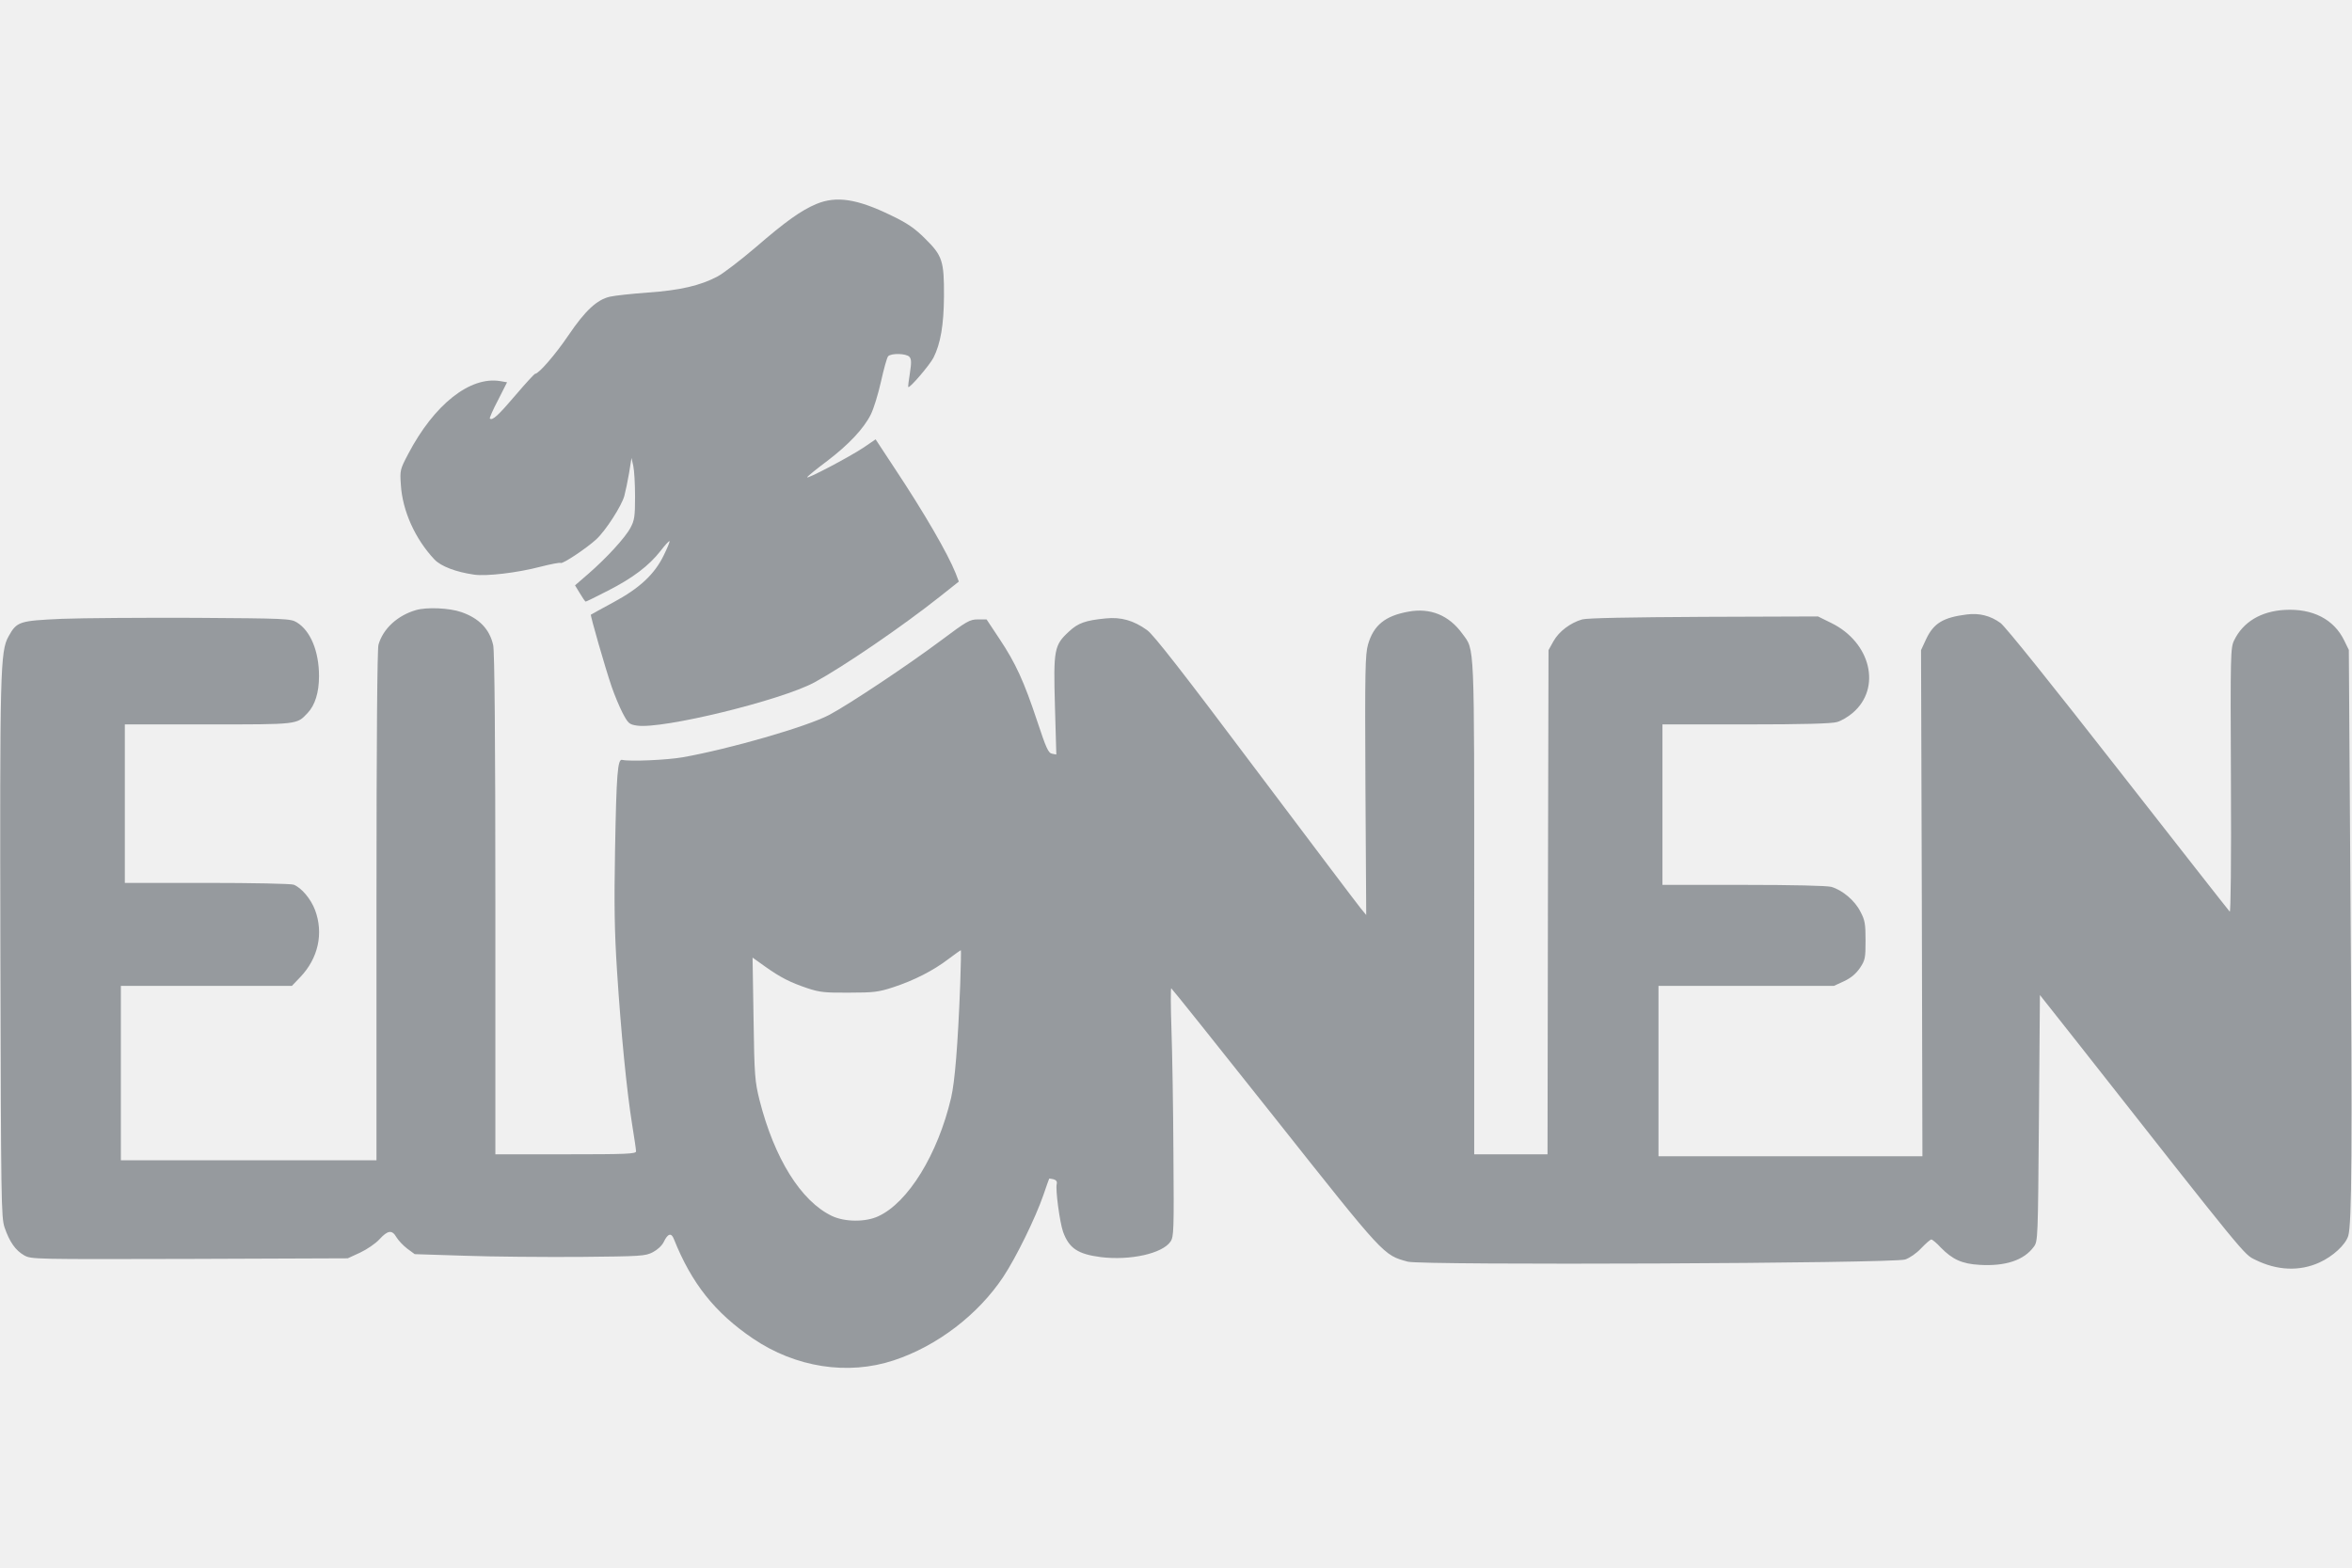
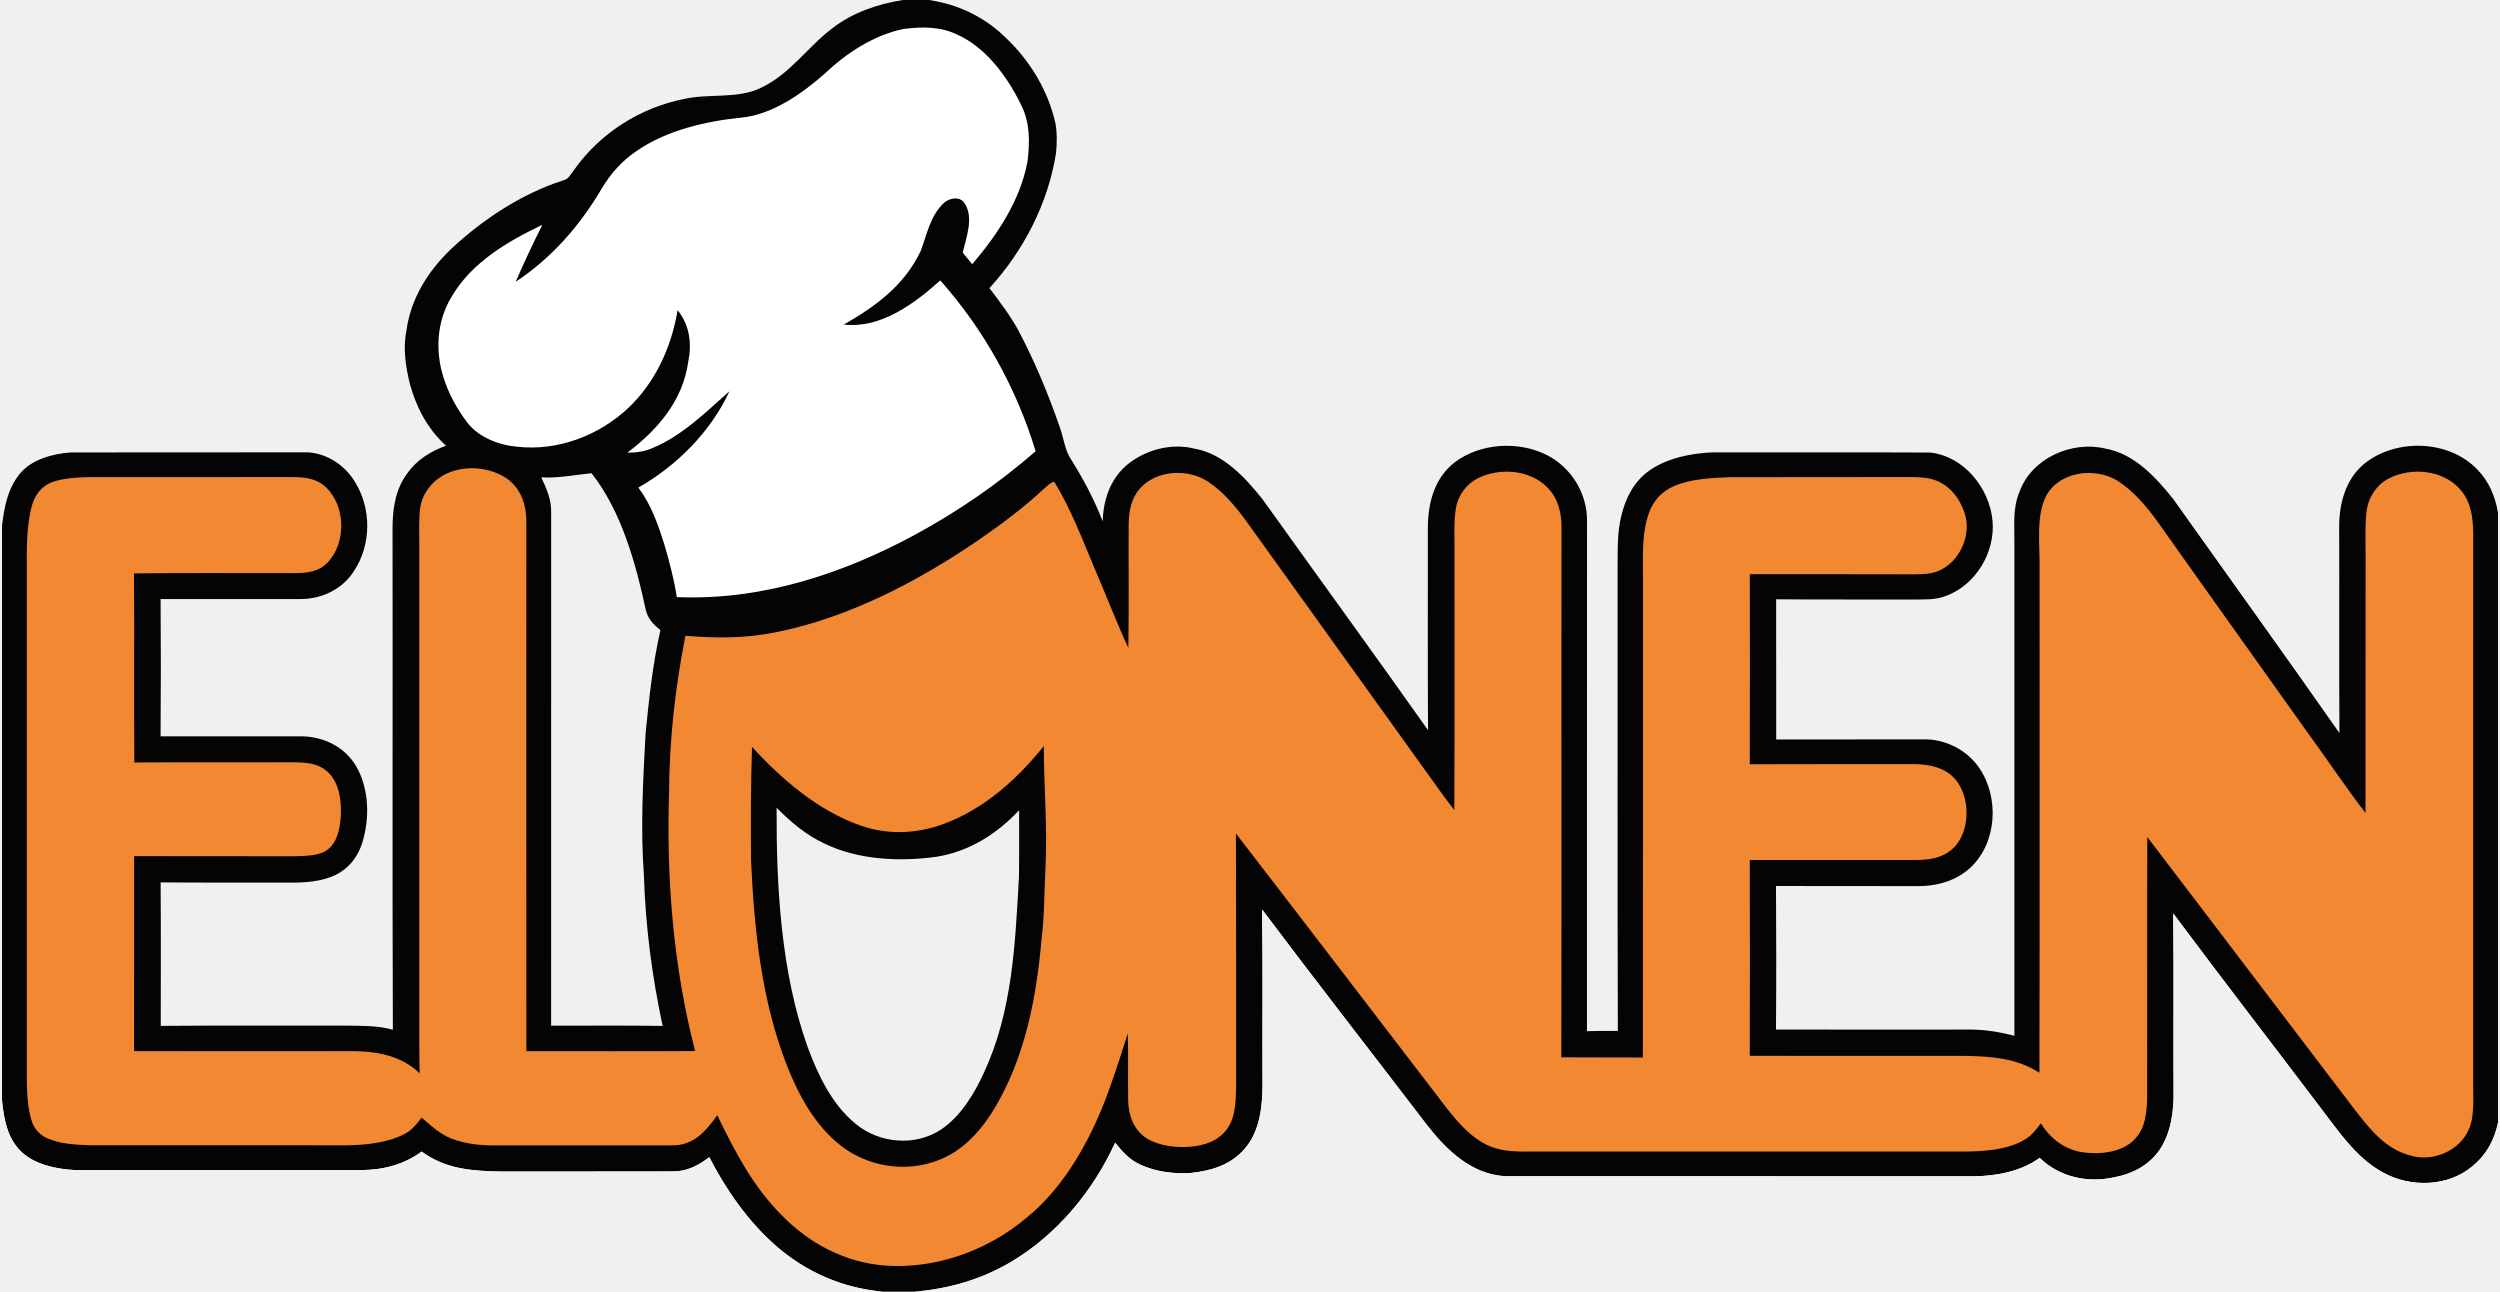
- <svg xmlns="http://www.w3.org/2000/svg" width="150" height="100" viewBox="0 0 1187 590">
-   <g fill="#969A9E">
-     <path d="M412 2.3c-7.6 3.2-15.3 8.6-30.9 22.1-7.4 6.3-16 12.9-19 14.5-8.7 4.6-19 7-35.1 8.1-8 .6-16.6 1.5-19.2 2.1-6.5 1.5-12.4 6.9-21 19.6-6.5 9.6-14.9 19.3-16.7 19.3-.4 0-4.9 4.9-10 10.9-8.6 10.1-11.6 12.9-12.9 11.7-.2-.3 1.6-4.5 4.2-9.4l4.5-8.9-3.5-.6c-15.2-2.5-33.3 11.8-46.4 36.8-4.1 7.8-4.2 8.2-3.7 15.5.8 13.2 7.2 27.4 17 37.8 3.3 3.4 10.8 6.3 20 7.6 6.1.9 21.7-.9 33.5-4 5.1-1.3 9.7-2.2 10.2-1.9 1 .6 13-7.4 17.9-11.9 4.7-4.3 12.9-17 14.2-22 .6-2.2 1.7-7.5 2.4-11.6l1.2-7.5.9 4c.5 2.2.9 9.2.9 15.5 0 10-.3 12-2.3 15.7-2.6 5-12.2 15.4-21.3 23.3l-6.7 5.8 2.5 4.1c1.3 2.2 2.6 4.1 2.9 4.1.3 0 5.4-2.5 11.2-5.5 12.6-6.4 20.7-12.6 26.5-20 2.3-3 4.3-5.2 4.6-5 .2.3-1.1 3.4-2.9 7.1-4.7 9.7-12.3 16.7-25.5 23.8-6 3.3-11.1 6-11.3 6.2-.4.2 7.2 26.8 10.5 36.4 1.4 4.1 3.9 10.1 5.5 13.2 2.8 5.3 3.3 5.8 7.3 6.4 12.8 1.9 72.6-12.7 89.5-21.8 14.7-8 44-28 63.2-43.2l9.7-7.7-1.6-4.2c-4-10-15.8-30.4-30.8-53l-9.6-14.6-6 4.1c-7.5 5-29.5 16.5-28.5 15 .3-.6 4.9-4.3 10.1-8.2 10.8-8.2 18.5-16.4 22-23.5 1.4-2.8 3.7-10.2 5.1-16.5 1.4-6.3 3-12.1 3.6-12.8 1.5-1.7 9.3-1.5 10.8.3 1 1.2 1 3 .2 8.2-.6 3.7-1 6.9-.8 7 .7.7 10.8-11.1 12.7-14.8 3.6-7.1 5.2-16.6 5.3-30.9.1-18-.8-20.6-9.5-29.2-5.3-5.3-9-7.8-17.1-11.7-17.2-8.4-27.7-10-37.8-5.8z" />
-     <path d="M209.9 207.3c-9.3 2.7-16.6 9.4-18.9 17.5-.6 2.5-1 46.7-1 131.9V485H61v-88h86.3l4.2-4.4c9.1-9.5 11.9-22.1 7.5-33.9-2.1-5.6-6.9-11.3-10.8-12.8-1.3-.5-21-.9-43.8-.9H63v-80h42c45.7 0 44.7.1 50.2-5.7 3.8-4 5.8-10.4 5.8-18.7 0-12.5-4.3-22.9-11.2-27.1-3.1-1.9-5.5-2-51.3-2.3-26.4-.1-56.6.1-67.2.5-21.6 1-22.8 1.3-27 8.9C.1 228.1-.1 237.8.2 380c.3 125.8.4 133.8 2.1 138.9 2.5 7.3 5.5 11.6 9.9 14.1 3.6 2 4.4 2 83.5 1.8l79.8-.3 6.3-2.9c3.4-1.6 7.8-4.6 9.7-6.7 4.2-4.6 6.4-4.9 8.6-1 .9 1.5 3.3 4.1 5.4 5.7l3.8 2.8 25.1.8c13.8.5 40 .7 58.1.6 31.1-.3 33.2-.4 37-2.4 2.3-1.2 4.6-3.3 5.5-5.2 2-4.2 3.8-4.8 5.1-1.4C349 547.1 360.8 562 380 575c21.5 14.6 47.9 18.7 71.1 11 21.8-7.2 42.5-23 55.2-42.1 6.5-9.8 16.3-29.8 20.3-41.4 1.5-4.4 2.8-8.1 2.9-8.2 0-.1 1 0 2.2.3 1.4.4 1.9 1.2 1.6 2.4-.7 2.7 1.5 19.2 3.2 24.1 3 8.3 7.4 11.3 19.1 12.8 14.8 1.8 31-1.8 35.1-7.8 1.7-2.4 1.8-5.6 1.5-44.6-.1-23.1-.6-51.3-1-62.8-.4-11.4-.4-20.6-.1-20.5.4.2 23.8 29.5 52.2 65.3 55.8 70.4 54.8 69.3 67.2 72.7 7.1 1.9 244.9.9 251-1.1 2.3-.8 5.7-3.1 8.1-5.7 2.3-2.4 4.6-4.4 5.1-4.4s2.7 1.8 4.8 4.1c5.9 6 10.7 8.2 19.5 8.7 13.1.8 22.4-2.3 27.4-9.1 2.1-2.8 2.1-3.9 2.6-65l.5-62.1L1048 425c86.4 109.9 84.4 107.4 90.1 110.2 11 5.5 22.4 6 32.5 1.4 6.8-3.1 13.1-8.9 14.5-13.4 1.8-5.8 2.1-44.3 1.1-175.2l-.8-120.6-2.3-4.7c-5.2-10.8-16-16.3-30.1-15.5-12 .7-21 6.1-25.5 15.4-1.8 3.7-1.9 6.8-1.6 70.9.2 40.9-.1 66.6-.6 66-.6-.6-25.9-32.9-56.4-71.9-33.2-42.5-56.9-72.1-59.3-73.8-5.1-3.7-10.7-5.1-17-4.3-11.9 1.5-16.7 4.4-20.5 12.4l-2.6 5.6.4 127.8.3 127.7H837v-86h88.5l5.2-2.4c3.6-1.7 6-3.8 8-6.7 2.6-3.9 2.8-5 2.8-13.8 0-8.4-.3-10.3-2.6-14.6-2.8-5.6-9.1-10.9-14.7-12.5-2.3-.6-19.5-1-44.4-1H839v-81h42.1c29.1 0 43.4-.4 46-1.2 2.2-.6 5.7-2.7 7.9-4.6 14.7-12.5 9.2-35.6-10.8-45.4l-6.7-3.3-57.5.2c-37.9.2-58.9.6-61.5 1.3-5.9 1.7-11.7 6-14.5 11l-2.5 4.5-.3 127.2L781 482h-37V357.7c0-136.4.3-129.9-6-138.5-6.7-9.3-16.2-13.2-27.3-11.1-11.6 2.1-17.5 6.8-20.3 16.6-1.4 4.9-1.6 13-1.3 71l.4 65.5-2.8-3.4c-1.5-1.8-25.4-33.5-53.1-70.3-36.4-48.5-51.5-67.9-54.7-70.1-6.8-4.9-13.2-6.7-20.9-5.9-10.2 1-13.9 2.3-18.5 6.6-7.5 6.9-7.9 9.1-7.1 37.5l.7 24.6-2.1-.4c-1.9-.3-3-2.7-7.5-16.3-6.7-20.2-10.9-29.4-19.1-41.7l-6.5-9.8h-4.4c-4.1 0-5.6.9-18.7 10.7-17 12.7-46.5 32.3-56.3 37.5-11.4 6-50.3 17.2-74 21.4-8.1 1.4-26.8 2.2-30.5 1.3-2.3-.6-2.9 6.9-3.6 45.6-.5 27.4-.3 40.7 1 61 2 31.1 4.9 60.5 7.6 77.3 1.1 6.7 2 12.9 2 13.7 0 1.3-4.8 1.5-35.5 1.5H250V355.7c0-82.8-.4-127.7-1.1-130.7-1.8-8.1-7.1-13.6-16.1-16.7-6-2.1-17.4-2.6-22.9-1zm274.7 188.9c-1.2 30.9-2.7 49.1-4.6 57.3-6.7 28.5-21.7 52.9-36.8 59.8-6.5 3-16.9 2.9-23.4-.2-15.6-7.5-29-29-36.5-58.5-2.3-9.4-2.6-12.1-3-41l-.5-30.9 6.3 4.5c7.9 5.6 12.6 8 21.5 11 6 2 8.8 2.3 20.9 2.2 12.5 0 14.9-.3 22.5-2.8 10.3-3.4 20-8.3 27.7-14.2 3.2-2.4 6-4.4 6.2-4.4.2 0 0 7.8-.3 17.2z" />
-   </g>
+ <svg xmlns="http://www.w3.org/2000/svg" viewBox="0 0 800 414" width="180" height="93">
+   <path d="M288.74 0h8.52l2 .39c8.49 1.58 16.42 5.7 22.54 11.8 7.73 7.28 13.52 16.94 15.84 27.33.57 3.07.49 6.32.2 9.42-2.48 16.1-10.38 31.44-21.36 43.4 3.36 4.47 6.72 8.8 9.38 13.75 5.23 9.92 9.53 20.29 13.19 30.89 1.27 3.53 1.61 7.39 3.67 10.39 3.95 6.28 7.38 12.83 10.08 19.75.15-6.78 2.31-13.28 7.49-17.87 5.85-5.03 14.38-7.36 21.92-5.45 9.24 1.61 16.2 9.2 21.79 16.19 17.66 24.69 35.53 49.25 53.06 74.03-.14-21.68-.02-43.35-.06-65.02.09-7.84 2.03-15.57 8.41-20.66 8.2-6.35 20.54-7.12 29.72-2.51 7.87 4.03 12.97 12.3 12.89 21.17-.04 54.49 0 109-.02 163.5 3.3-.07 6.6-.08 9.9-.06-.18-49.47-.02-98.97-.08-148.44.08-5.85-.21-11.28 1.28-16.98 1.35-5.61 4.06-10.74 8.83-14.15 5.66-4.02 13.25-5.55 20.06-5.87 23.32.04 46.75-.07 70.05.05 10.84 1.22 19 11.41 19.96 21.92.88 10.08-5.41 20.59-15.01 24.06-3.31 1.28-6.51 1.07-9.99 1.13-14.79-.07-29.57.07-44.36-.08.02 14.98 0 29.95.02 44.92 15.78-.01 31.56.02 47.34-.02 6.19-.13 12.44 2.78 16.46 7.48 7.36 8.79 7.52 23.3-.01 32.02-4.62 5.41-11.5 7.56-18.45 7.54-15.13-.05-30.27.01-45.41-.04.09 15.33.12 30.67-.01 46 20.81.04 41.61.02 62.42.01 4.72.03 9.45.8 14 2.01V174c.09-5.73-.64-10.93 1.64-16.38 3.88-10.77 16.79-16.46 27.58-13.83 9.23 1.65 16.15 9.21 21.73 16.22 17.73 24.98 35.66 49.84 53.23 74.93-.15-21.98 0-43.96-.08-65.94-.04-7.4 1.96-15.17 7.78-20.15 10.15-8.44 27.34-8.01 36.56 1.7 3.7 3.79 5.74 8.68 6.56 13.87v195.36c-1.08 5.54-3.78 10.43-8.18 14-7.83 6.65-19.82 6.9-28.61 2.05-7.2-3.87-12.32-10.46-17.13-16.88-16.68-22.09-33.63-44-50.18-66.19.24 19.07.01 38.16.12 57.24.1 6.19-.9 13.36-4.49 18.57-3.36 4.88-8.74 7.72-14.48 8.75-8.49 1.94-17.65-.03-23.95-6.22-5.89 4.34-13.93 5.86-21.1 5.92-49.98-.05-100.03 0-150.02-.02-10.92-.51-19.05-8.41-25.37-16.56-17.57-22.99-35.37-45.83-52.75-68.95.31 18.83.04 37.68.15 56.51-.05 7.03-.94 14.73-5.75 20.24-4.42 5.15-10.69 7.04-17.23 7.71-5.46.38-11.29-.38-16.28-2.7-3.38-1.55-5.7-4.16-7.97-7.01-7.04 15.46-18.66 29.5-33.35 38.21-9.46 5.61-20.1 8.7-31.04 9.55h-10.04c-12.94-1.13-24.74-6.28-34.48-14.85-8.83-7.78-15.81-17.83-21.17-28.25-3.54 2.65-7.12 4.59-11.69 4.56-18.31.08-36.69-.02-55.01.04-9.21-.16-17.84-.74-25.5-6.41-5.65 4.21-12.53 5.94-19.5 5.94-30.66-.03-61.35.04-92.01-.03-5.8-.32-12.71-1.8-16.99-6.02-4.36-4.31-5.42-10.47-6-16.31V168.52c.73-6.05 1.79-11.87 5.75-16.72 3.75-4.57 10.58-6.4 16.24-6.78 24.97-.06 50.04.02 75.02-.04 6.37-.12 12.53 3.76 15.87 9.08 5.69 8.84 5.61 20.77-.38 29.44-3.67 5.46-10.01 8.4-16.49 8.5H50.83c.11 14.65.11 29.35-.01 44 15.06.01 30.14-.01 45.19 0 7.1.08 13.76 3.36 17.47 9.53 4.23 7.27 4.44 16.81 1.95 24.7-1.19 3.79-3.52 7.15-6.9 9.28-4.11 2.69-9.74 3.3-14.53 3.38-14.38-.06-28.77.06-43.16-.07.11 15.33.05 30.66.04 45.99 19.7-.18 39.41-.02 59.12-.08 5.26.08 10.19-.09 15.27 1.31-.2-53.33-.01-106.7-.1-160.04-.02-6.49.7-12.77 4.63-18.17 3.12-4.43 7.49-7.15 12.52-8.97-5.82-5.24-9.48-12.18-11.56-19.66-1.42-5.87-2.34-11.7-1.06-17.7 1.46-10.1 6.95-18.65 14.17-25.64 10.22-9.54 22.61-17.74 35.98-22.04 1.82-.41 2.4-2.04 3.52-3.38 8.34-11.81 21.24-19.98 35.41-22.76 7.89-1.74 17 .08 24.38-3.49 9.54-4.5 14.85-13.01 22.91-19.08 6.42-5.04 14.68-7.86 22.67-9.11z" fill="#040404" />
+   <path d="M288.98 9.28c5.76-.73 11.66-.83 17 1.73 9.34 4.09 16.22 13.55 20.59 22.46 2.96 5.82 2.88 11.97 2.12 18.31-2.33 12.45-9.63 23.43-17.73 32.91-1-1.24-2.01-2.48-3.02-3.72 1.07-4.76 3.55-11.06.73-15.56-1.31-2.58-4.85-2.08-6.72-.43-4.5 4.2-5.44 10.07-7.5 15.47-5.15 10.92-14.43 17.77-24.65 23.58 11.77 1.37 22.65-6.7 30.92-14.15 13.99 15.71 24.48 34.63 30.57 54.75-11.89 10.34-24.98 19.37-38.83 26.85-23.4 12.63-49.34 21.05-76.18 19.9-.86-5.63-2.33-11.18-3.92-16.64-2.08-6.61-4.21-12.84-8.4-18.46 12.35-7.05 23.2-17.9 29.2-30.88-7.6 6.7-15.05 14.16-24.56 18.17-2.66 1.18-5.29 1.51-8.18 1.52 9.71-7.31 17.75-16.63 19.52-29.06 1.19-5.92.49-11.83-3.41-16.61-1.92 11.73-7.09 23.08-15.78 31.33-9.47 8.9-22.75 13.93-35.77 12.42-5.9-.52-12.54-3.14-16.11-8.08-3.13-4.18-5.7-8.88-7.29-13.87-2.81-8.64-2.26-18.31 2.55-26.16 6.41-10.96 17.93-17.69 29.07-23.01-3.03 5.99-5.89 12.1-8.56 18.26 11.56-7.61 20.67-18.09 27.64-29.98 2.83-4.74 6.52-8.85 11.12-11.94 9.58-6.64 22.16-9.55 33.6-10.69 9.86-.96 19.38-7.65 26.63-14.04 6.97-6.63 15.82-12.44 25.35-14.38z" fill="#fff" />
+   <path d="M161.68 153.28c4.57 3.17 6.34 8.31 6.37 13.7 0 56.59-.03 113.37.01 169.94 18.03-.01 36.06.07 54.09-.04-6.99-27.1-9.22-54.96-8.35-82.88.08-16.84 2-33.7 5.23-50.22 9.9.81 19.68.88 29.44-1.23 23.05-4.66 45.27-16.28 64.56-29.49 7.21-4.97 14.37-10.29 20.78-16.28 1-.77 2.15-2.16 3.45-2.35 5.34 8.64 9.17 18.87 13.12 28.2 3.59 8.32 6.8 16.82 10.63 25.03.21-13.22.03-26.45.1-39.66.07-4.12.75-8.14 3.55-11.33 5.26-6.08 15.44-6.57 21.93-2.27 4.84 3.21 8.86 8.02 12.25 12.68 20.61 28.74 41.28 57.46 61.89 86.2 1.56 2.15 3.12 4.29 4.76 6.38.12-27.55.01-55.11.05-82.66.07-4.63-.31-9.45.44-14.02.69-4.23 3.35-7.87 7.2-9.76 6.89-3.34 16.21-2.71 21.87 2.75 3.59 3.46 4.81 8.16 4.8 13.02-.08 56.63.05 113.27-.07 169.9 8.71.08 17.43 0 26.14.06.09-50.98.01-101.97.04-152.95.06-7.31-.58-14.98 2.05-21.95 1.43-3.79 4.13-6.6 7.83-8.23 5.52-2.41 12.21-2.64 18.16-2.87 19-.06 38 .03 57-.05 3.3.04 6.59 0 9.64 1.43 4.09 1.87 6.86 5.59 8.28 9.77 2.59 6.93-1.26 15.84-8.03 18.79-2.57 1.14-5.13 1.14-7.89 1.19-17.6-.06-35.2-.03-52.8-.03.01 20.3.07 40.61-.02 60.91 17.6-.08 35.22-.01 52.82-.05 5.3.05 10.91 1.38 13.98 6.09 3.66 5.48 3.62 14.26-.41 19.55-3.12 4.02-7.69 5.01-12.54 5.1-17.93.02-35.91-.03-53.85 0 .07 20.92.06 41.84 0 62.76 22.94.03 45.88 0 68.82.01 8.55.15 16.6.68 24.02 5.41.15-54.27.02-108.55.06-162.83.03-6.85-1.1-15.61 2.01-21.9 4.2-8.02 15.6-9.47 22.89-5.06 5.12 3.24 9.31 8.2 12.84 13.06 16.28 23.04 32.72 45.97 49.05 68.96 5.96 8.12 11.5 16.57 17.68 24.51.03-27.85.01-55.72.01-83.57.03-4.32-.21-8.75.31-13.04.54-4.53 3.25-8.72 7.39-10.74 7.06-3.46 16.73-2.63 22.27 3.26 3.77 4 4.48 9.24 4.53 14.52-.03 58.64-.01 117.35-.01 176-.08 4.7.54 10.41-1.32 14.8-2.93 7.1-11.75 10.81-18.96 8.52-7.63-2.02-12.46-7.99-17.12-13.92-22.39-29.33-44.64-58.78-67.05-88.1-.11 27.9 0 55.81-.05 83.71-.14 4.57-.51 9.28-3.72 12.83-3.85 4.47-11.17 5.27-16.66 4.53-5.92-.79-10.56-4.35-13.7-9.31-1.54 2.01-2.93 3.94-5.18 5.22-5.26 3.16-12.29 3.69-18.29 3.8-45.66-.01-91.34-.02-137 0-6.51-.04-12.41.56-18.31-2.77-6.55-3.68-11.51-11.05-16.05-16.89-21.05-27.41-42.02-54.9-63.14-82.25.09 26.95.01 53.89.05 80.83-.1 4.76-.07 10.4-3.24 14.29-2.81 3.54-6.96 4.82-11.31 5.24-4.63.39-9.92-.18-13.98-2.59-4.15-2.51-5.91-7.26-6.06-11.92-.16-7.26.1-14.53-.13-21.8-2.63 8.15-5.11 16.31-8.38 24.23-5.39 12.96-13.08 25.94-24.1 34.88-12.35 10.45-29.15 16.52-45.36 15.3-12.82-.96-24.45-7.16-33.29-16.33-9.17-9.27-14.81-20.28-20.46-31.85-3.63 5.07-7.43 9.62-14.23 9.66-18.95.03-38.03-.02-57.01.02-4.77 0-9.42-.47-13.91-2.18-3.7-1.43-6.65-4.19-9.6-6.75-1.55 1.98-2.91 3.87-5.18 5.09-5.38 2.96-12.27 3.64-18.31 3.8-27.64-.03-55.39.01-83-.02-4.49-.17-9.59-.41-13.72-2.34-2.59-1.21-4.15-3.29-4.94-6-1.67-5.87-1.37-12.66-1.39-18.73.01-52 .01-104 0-156-.02-7.19-.26-15.27 1.72-22.24.99-3.37 3.31-6.22 6.7-7.35 3.66-1.19 7.8-1.4 11.63-1.49 21.33-.01 42.67.05 64-.02 4.4.01 8.44.11 11.83 3.28 6.34 6.06 6.57 17.83.5 24.15-2.83 2.93-6.45 3.32-10.31 3.38-17.24.03-34.48-.12-51.72.07.15 20.2-.08 40.41.11 60.61 16.86-.13 33.73.01 50.59-.08 3.81.04 7.92.15 10.98 2.75 3.99 3.33 4.8 9.06 4.63 13.96-.22 3.77-.79 8.15-3.71 10.85-2.69 2.55-7.43 2.43-10.9 2.57-17.22-.04-34.44.04-51.66-.04.01 20.83.02 41.67-.01 62.5 23.55.06 47.11.03 70.67.01 7.71.14 15.13 1.58 20.88 7.1-.18-5.68-.12-11.33-.13-17.01 0-50.67.01-101.33 0-152 .03-3.99-.22-8.08.26-12.04.65-5 4.17-9.22 8.71-11.26 5.96-2.67 13.52-1.99 18.96 1.58z" fill="#f28832" />
+   <path d="M188.94 151.66c9.66 12.27 14.22 29.01 17.45 44.05.72 2.72 2.51 4.56 4.64 6.28-2.49 10.94-3.64 21.9-4.75 33.02-.85 15.38-1.67 30.59-.52 45.99.5 16.06 2.62 32.11 5.98 47.83-11.91-.2-23.83-.05-35.74-.08 0-54.92-.01-109.84.01-164.76.03-4.06-1.51-7.4-3.17-10.99 5.47.31 10.7-.79 16.1-1.34z" fill="#f0f0f0" />
+   <path d="M240.39 239.39c9.55 10.45 21.26 20.51 34.81 25.22 8.74 3.1 18.15 2.64 26.78-.59 12.83-4.77 23.48-14.34 31.93-24.89.03 12.99 1.18 25.87.55 38.87-.43 7.7-.3 15.36-1.27 23.02-1.66 18.72-5.12 37.08-14.65 53.53-4.39 7.43-10.31 14.33-18.62 17.38-10.29 3.97-22.43 2.05-31.08-4.74-8.26-6.45-13.52-16.14-17.29-25.73-8.16-21-10.41-43.14-11.47-65.46-.09-12.21-.11-24.41.31-36.61z" fill="#040404" />
+   <path d="M248.27 258.89c4.55 4.61 9.41 8.73 15.33 11.49 10.84 5.26 24.12 5.87 35.88 4.23 10.52-1.66 19.3-7.26 26.52-14.91-.03 7.1.06 14.21-.05 21.31-1.21 21.39-2.03 42.89-11.18 62.71-3.14 6.82-7.41 14-13.75 18.28-8.3 5.51-19.7 4.53-27.32-1.71-7.6-6.13-12.15-15.66-15.46-24.64-8.59-23.98-10.08-51.48-9.97-76.76zM403.86 291.49c17.38 23.12 35.18 45.96 52.75 68.95 6.32 8.15 14.45 16.05 25.37 16.56 49.99.02 100.04-.03 150.02.02 7.17-.06 15.21-1.58 21.1-5.92 6.3 6.19 15.46 8.16 23.95 6.22 5.74-1.03 11.12-3.87 14.48-8.75 3.59-5.21 4.59-12.38 4.49-18.57-.11-19.08.12-38.17-.12-57.24 16.55 22.19 33.5 44.1 50.18 66.19 4.81 6.42 9.93 13.01 17.13 16.88 8.79 4.85 20.78 4.6 28.61-2.05 4.4-3.57 7.1-8.46 8.18-14V414H292.39c10.94-.85 21.58-3.94 31.04-9.55 14.69-8.71 26.31-22.75 33.35-38.21 2.27 2.85 4.59 5.46 7.97 7.01 4.99 2.32 10.82 3.08 16.28 2.7 6.54-.67 12.81-2.56 17.23-7.71 4.81-5.51 5.7-13.21 5.75-20.24-.11-18.83.16-37.68-.15-56.51zM0 352.67c.58 5.84 1.64 12 6 16.31 4.28 4.22 11.19 5.7 16.99 6.02 30.66.07 61.35 0 92.01.03 6.97 0 13.85-1.73 19.5-5.94 7.66 5.67 16.29 6.25 25.5 6.41 18.32-.06 36.7.04 55.01-.04 4.57.03 8.15-1.91 11.69-4.56 5.36 10.42 12.34 20.47 21.17 28.25 9.74 8.57 21.54 13.72 34.48 14.85H0v-61.33z" fill="#f0f0f0" />
</svg>
